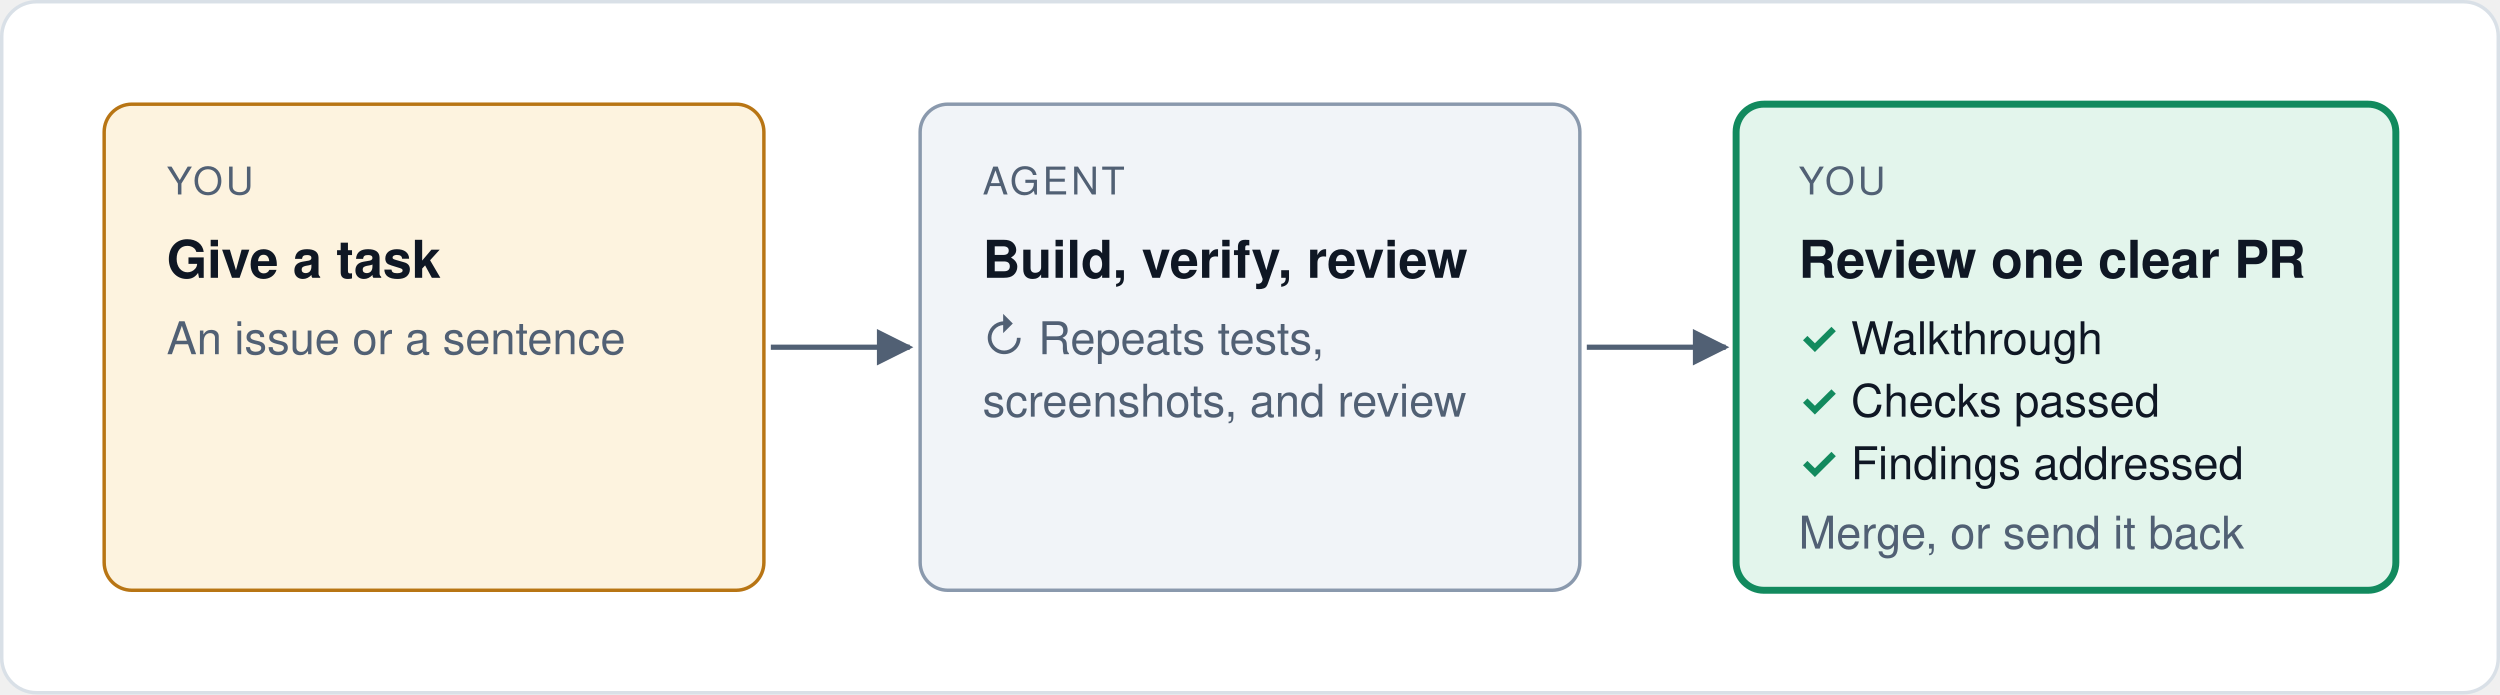
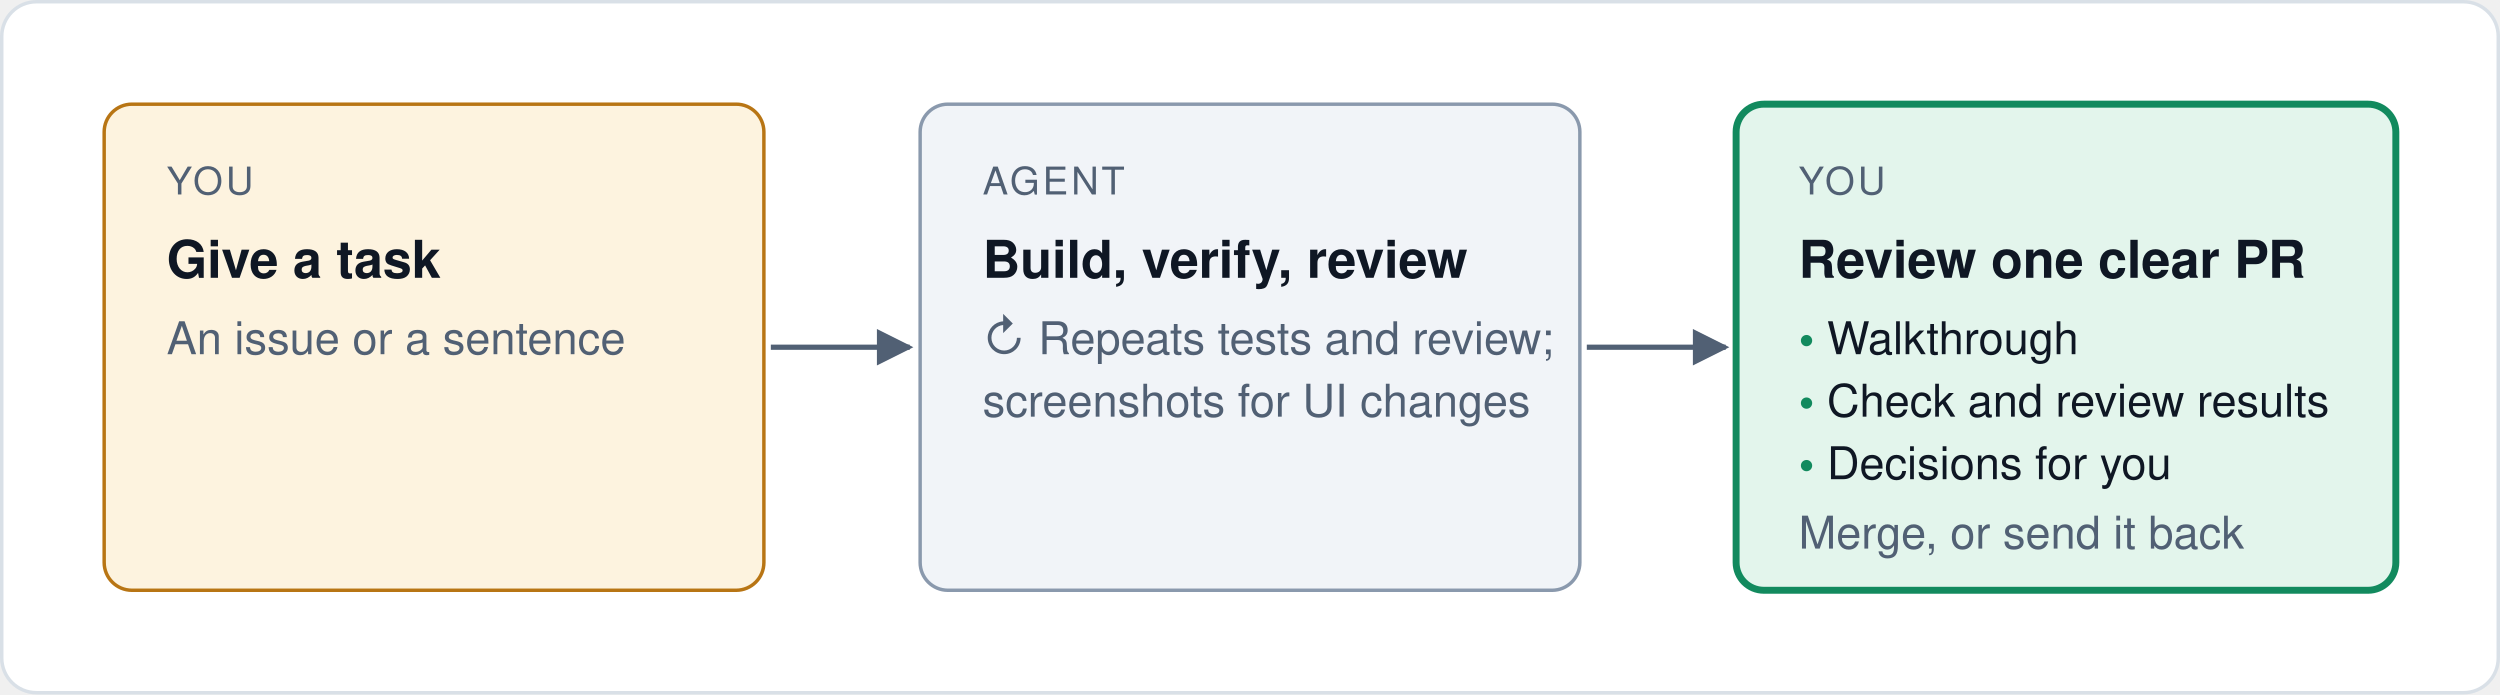
<svg xmlns="http://www.w3.org/2000/svg" viewBox="0 0 720 200" role="img" aria-labelledby="t d">
  <style>
.bg{fill:#fff;stroke:#d9e0e7}
text{font-family:ui-sans-serif,-apple-system,"Segoe UI",Helvetica,Arial,sans-serif;fill:#0f1724}
.h{font-size:15px;font-weight:600}
.s{font-size:13px}
.l{font-size:11px;letter-spacing:.08em}
.m{fill:#516074}
.you rect{fill:#fdf3df;stroke:#b87514;stroke-width:1}
.agent rect{fill:#f1f4f8;stroke:#8a99ad;stroke-width:1}
.pr rect{fill:#e3f5ec;stroke:#128a5e;stroke-width:2}
.ok{fill:#128a5e;font-weight:700}
.a{stroke:#516074;stroke-width:1.5;fill:none}
.ah{fill:#516074}
@media (prefers-color-scheme:dark){
.bg{fill:#0f1724;stroke:#2a3648}
text{fill:#e6edf5}
.m{fill:#9fb0c3}
.you rect{fill:#40300f;stroke:#e0a13a}
.agent rect{fill:#1a2535;stroke:#6b7c93}
.pr rect{fill:#0e3d2c;stroke:#3ccf92}
.ok{fill:#3ccf92}
.a{stroke:#9fb0c3}
.ah{fill:#9fb0c3}
}
</style>
  <defs>
    <marker id="ar" viewBox="0 0 10 10" refX="9" refY="5" markerWidth="7" markerHeight="7" orient="auto">
      <path class="ah" d="M0 0L10 5L0 10z" />
    </marker>
  </defs>
  <rect class="bg" x="0.5" y="0.5" width="719" height="199" rx="10" />
  <g class="you">
    <rect x="30" y="30" width="190" height="140" rx="8" />
    <text class="l m" x="48" y="56">YOU</text>
    <text class="h" x="48" y="80">Give a task</text>
    <text class="s m" x="48" y="102">An issue or a sentence</text>
  </g>
  <path class="a" d="M222 100H262" marker-end="url(#ar)" />
  <g class="agent">
    <rect x="265" y="30" width="190" height="140" rx="8" />
    <text class="l m" x="283" y="56">AGENT</text>
    <text class="h" x="283" y="80">Build, verify, review</text>
-     <text class="s m" x="283" y="102">↻ Repeats tests,</text>
-     <text class="s m" x="283" y="120">screenshots, and review</text>
+     <text class="s m" x="283" y="102">↻ Repeats tests and review;</text>
+     <text class="s m" x="283" y="120">screenshots for UI changes</text>
  </g>
  <path class="a" d="M457 100H497" marker-end="url(#ar)" />
  <g class="pr">
    <rect x="500" y="30" width="190" height="140" rx="8" />
    <text class="l m" x="518" y="56">YOU</text>
    <text class="h" x="518" y="80">Review one clear PR</text>
    <text class="s" x="518" y="102">
-       <tspan class="ok">✓</tspan> Walkthrough</text>
+       <tspan class="ok">•</tspan> Walkthrough</text>
    <text class="s" x="518" y="120">
-       <tspan class="ok">✓</tspan> Checks passed</text>
+       <tspan class="ok">•</tspan> Check and review results</text>
    <text class="s" x="518" y="138">
-       <tspan class="ok">✓</tspan> Findings addressed</text>
+       <tspan class="ok">•</tspan> Decisions for you</text>
    <text class="s m" x="518" y="158">Merge, or send it back</text>
  </g>
</svg>
